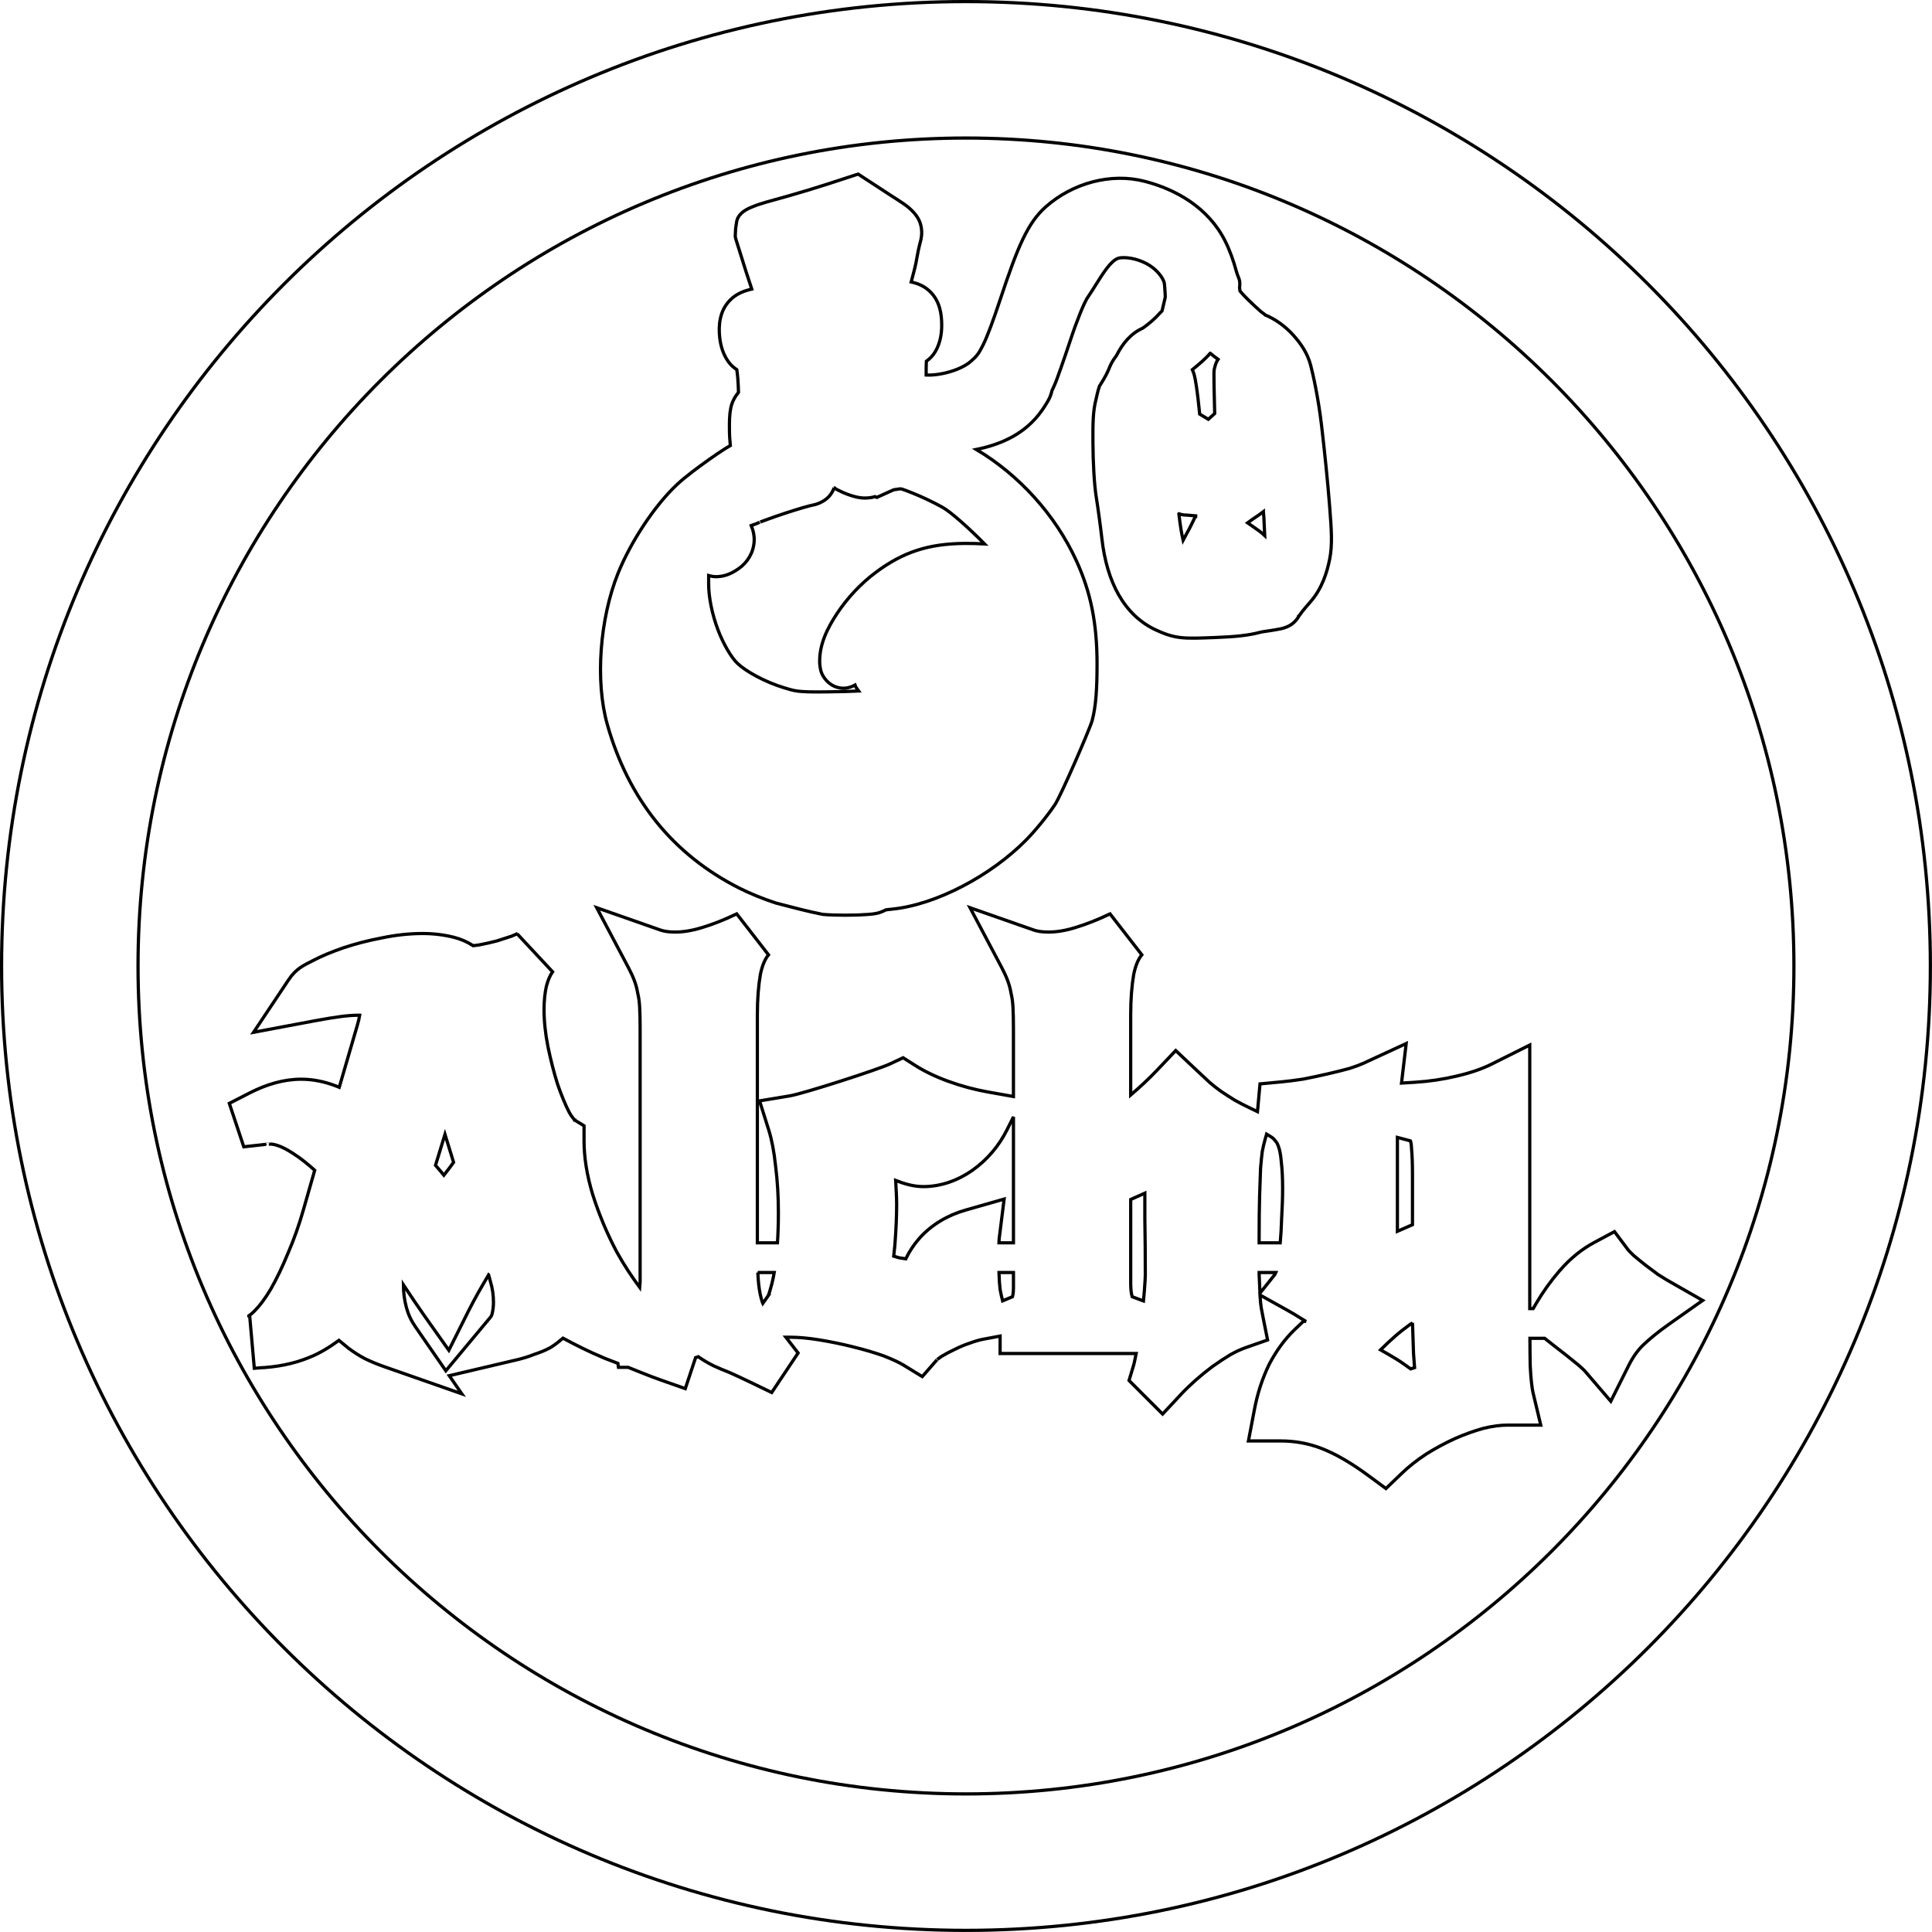
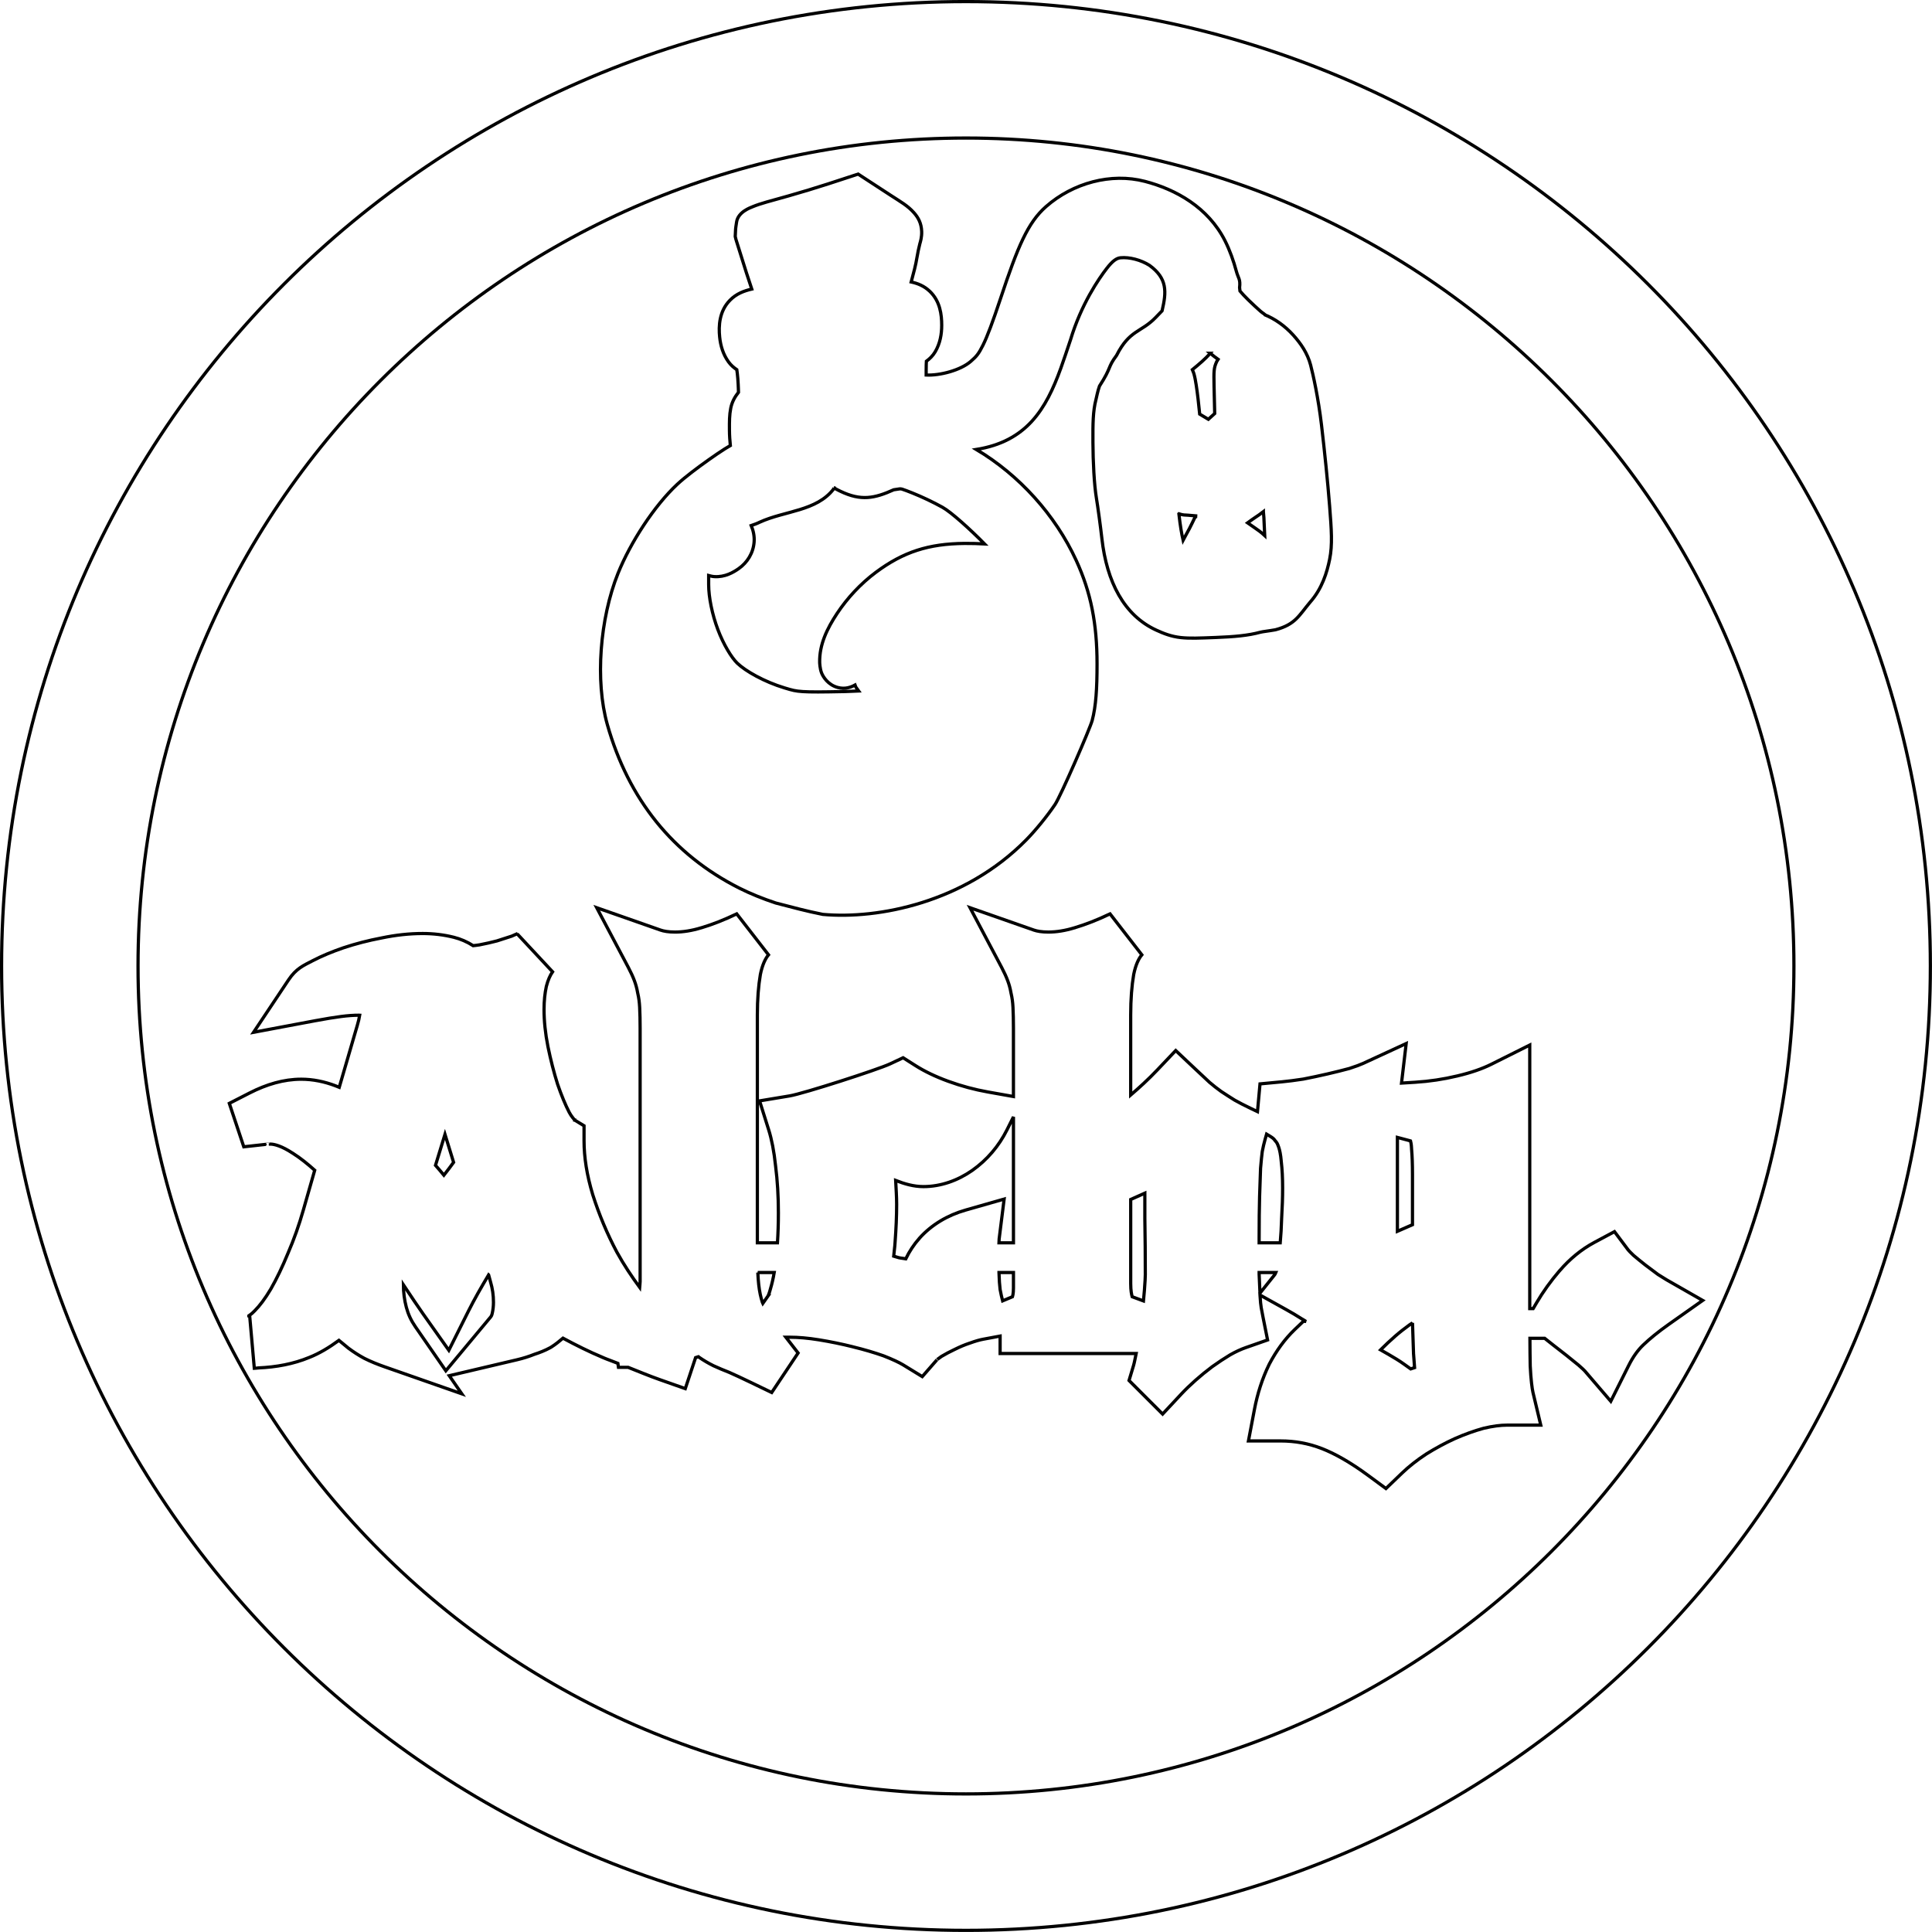
<svg xmlns="http://www.w3.org/2000/svg" version="1.2" viewBox="0 0 113.386 113.386" width="30mm" height="30mm" id="svg1" xml:space="preserve">
  <defs id="defs1">
    <clipPath clipPathUnits="userSpaceOnUse" id="cp1">
      <path d="m 275.5,535.5 c -143.78,0 -260,-116.22 -260,-260 0,-143.78 116.22,-260 260,-260 143.78,0 260,116.22 260,260 0,143.78 -116.22,260 -260,260 z" id="path1" />
    </clipPath>
    <clipPath clipPathUnits="userSpaceOnUse" id="cp1-8">
      <path d="m 275.5,535.5 c -143.78,0 -260,-116.22 -260,-260 0,-143.78 116.22,-260 260,-260 143.78,0 260,116.22 260,260 0,143.78 -116.22,260 -260,260 z" id="path1-8" />
    </clipPath>
    <clipPath clipPathUnits="userSpaceOnUse" id="cp1-6">
      <path d="m 275.5,535.5 c -143.78,0 -260,-116.22 -260,-260 0,-143.78 116.22,-260 260,-260 143.78,0 260,116.22 260,260 0,143.78 -116.22,260 -260,260 z" id="path1-85" />
    </clipPath>
  </defs>
  <style id="style1">
		tspan { white-space:pre } 
		.s0 { fill: none;stroke: #ff0000;stroke-miterlimit:100 } 
	</style>
  <g id="layer2" style="display:inline" transform="scale(0.1989225)">
    <g id="layer3" transform="scale(5.027084)">
      <path id="path2" style="fill:none;stroke:#000000;stroke-width:0.95" transform="scale(0.1989225)" d="M 569.518,284.993 A 284.525,284.525 0 0 1 284.993,569.518 284.525,284.525 0 0 1 0.468,284.993 284.525,284.525 0 0 1 284.993,0.468 284.525,284.525 0 0 1 569.518,284.993 Z" />
      <path id="path2-9" style="fill:none;stroke:#000000;stroke-width:0.95;stroke-dasharray:none" transform="scale(0.1989225)" d="M 529.262,284.993 A 244.268,244.268 0 0 1 284.993,529.262 244.268,244.268 0 0 1 40.725,284.993 244.268,244.268 0 0 1 284.993,40.725 244.268,244.268 0 0 1 529.262,284.993 Z" />
    </g>
    <path id="path3" style="font-size:145.706px;font-family:'New Rocker';-inkscape-font-specification:'New Rocker';letter-spacing:2.765px;baseline-shift:baseline;white-space:pre;display:inline;overflow:visible;opacity:1;fill:none;stroke:#000000;stroke-width:0.95;stroke-dasharray:none;stroke-opacity:1;enable-background:accumulate;stop-color:#000000;stop-opacity:1" d="m 176.054,267.806 9.337,17.644 c 0.736,1.39 1.326,2.685 1.777,3.888 0.413,1.102 0.723,2.241 0.933,3.427 l 0.039,0.216 0.049,0.216 c 0.265,1.127 0.454,2.453 0.53,3.986 0.089,1.78 0.137,3.842 0.137,6.166 v 74.748 c 0,0.64 -0.106,1.122 -0.147,1.699 -2.352,-3.202 -4.623,-6.586 -6.706,-10.368 -2.865,-5.377 -5.236,-11.029 -7.128,-16.966 -1.744,-5.771 -2.563,-11.054 -2.563,-15.886 v -4.438 l -2.769,-1.679 v -0.01 -0.01 h -0.01 v -0.01 c -0.087,-0.154 -0.922,-0.961 -1.6,-2.268 -1.113,-2.147 -2.28,-4.949 -3.436,-8.316 -1.063,-3.376 -2.018,-7.061 -2.838,-11.065 -0.78,-3.909 -1.149,-7.568 -1.149,-10.967 0,-2.576 0.25,-4.823 0.677,-6.785 0.486,-1.894 1.123,-3.302 1.836,-4.32 l -10.437,-11.193 c 0.052,-0.031 0.081,-0.065 0.098,-0.079 -0.129,0.044 -0.874,0.403 -1.718,0.756 -1.283,0.426 -2.73,0.895 -4.34,1.404 -1.621,0.423 -3.343,0.82 -5.174,1.168 -0.699,0.133 -1.22,0.146 -1.856,0.236 -1.781,-1.145 -3.724,-1.979 -5.705,-2.474 -2.976,-0.744 -6.063,-1.109 -9.19,-1.109 -3.966,0 -8.023,0.452 -12.155,1.316 -3.889,0.738 -7.608,1.695 -11.154,2.877 l -0.029,0.01 -0.039,0.01 c -3.391,1.166 -6.408,2.419 -9.092,3.819 -2.698,1.408 -4.856,2.277 -7.109,5.655 l -10.309,15.454 18.262,-3.427 c 3.007,-0.564 5.548,-0.972 7.58,-1.237 1.946,-0.254 3.701,-0.373 5.253,-0.373 0.106,0 0.106,0.026 0.206,0.029 -0.134,0.785 -0.341,1.775 -0.717,3.054 h -0.01 l -5.302,18.194 c -0.355,-0.135 -0.728,-0.319 -1.08,-0.442 -3.281,-1.25 -6.704,-1.954 -10.143,-1.954 -5.145,0 -10.241,1.513 -15.229,4.065 l -5.979,3.063 4.271,12.813 6.284,-0.697 c 0.585,-0.065 1.115,-0.091 1.1,-0.098 h 0.52 c 1.071,0 3.293,0.559 6.47,2.651 l 0.059,0.029 0.059,0.039 c 2.254,1.429 4.371,3.147 6.431,4.998 l -3.358,11.743 c -1.273,4.455 -2.764,8.652 -4.467,12.597 l -0.029,0.069 -0.029,0.069 c -1.633,3.993 -3.329,7.511 -5.066,10.555 -1.682,2.851 -3.316,4.986 -4.733,6.402 l -0.069,0.059 -0.059,0.069 c -0.927,0.971 -1.537,1.282 -1.62,1.345 v 0.01 h 0.01 c 0.031,-0.003 0.108,-0.021 0.226,-0.039 l 1.375,15.562 c 0.365,-0.007 0.697,-0.103 1.06,-0.118 v 0.02 h 0.01 c 0.025,-0.006 0.064,-0.023 0.088,-0.029 5.311,-0.223 10.377,-1.168 15.003,-3.073 3.064,-1.203 5.967,-2.989 8.807,-5.057 0.869,0.721 1.746,1.443 2.563,2.111 l 0.118,0.108 0.137,0.098 c 1.472,1.104 3.014,2.098 4.625,2.965 l 0.108,0.049 0.108,0.059 c 1.76,0.88 3.689,1.665 5.862,2.425 l 22.73,7.953 -3.702,-5.341 20.03,-4.713 c 1.823,-0.429 3.478,-0.956 5.066,-1.591 1.599,-0.514 3.154,-1.128 4.615,-1.924 l 0.226,-0.128 0.226,-0.137 c 1.193,-0.759 2.304,-1.661 3.387,-2.582 3.863,2.079 7.748,4.019 11.684,5.665 v 0.01 c 1.49,0.638 3.019,1.148 4.517,1.758 l 0.167,1.178 h 2.867 c 3.112,1.224 6.203,2.53 9.347,3.633 l 7.501,2.641 3.044,-9.151 c 0.284,-0.088 0.563,-0.174 0.844,-0.265 0.077,0.054 0.137,0.134 0.216,0.187 1.288,0.894 2.644,1.695 4.085,2.415 l 0.118,0.059 0.108,0.049 c 1.359,0.627 2.911,1.275 4.615,1.944 1.638,0.728 3.767,1.715 6.343,2.955 l 6.127,2.955 7.786,-11.664 -3.466,-4.458 c -0.059,-0.075 -0.089,-0.112 -0.147,-0.187 h 1.257 c 2.392,0 5.239,0.237 8.503,0.766 3.38,0.548 6.713,1.232 9.995,2.052 l 0.02,0.01 0.029,0.01 c 3.327,0.809 6.329,1.7 9.023,2.651 2.673,1.041 4.687,2.004 5.793,2.68 l 5.626,3.446 4.34,-4.968 c -0.061,0.069 0.466,-0.415 1.316,-0.982 1.187,-0.707 2.459,-1.388 3.849,-2.042 l 0.088,-0.039 0.079,-0.039 c 1.437,-0.719 2.845,-1.308 4.222,-1.767 l 0.118,-0.039 0.118,-0.039 c 1.517,-0.559 2.807,-0.918 3.829,-1.109 l 5.007,-0.933 v 5.145 h 40.138 c -0.256,1.197 -0.511,2.66 -0.756,3.476 l -1.345,4.477 9.907,9.907 5.528,-5.921 c 1.165,-1.249 2.55,-2.589 4.143,-4.006 1.558,-1.385 3.21,-2.731 4.958,-4.045 1.827,-1.302 3.588,-2.466 5.282,-3.486 1.659,-0.944 3.217,-1.654 4.634,-2.15 l 6.421,-2.248 -1.335,-6.677 c -0.179,-0.894 -0.359,-1.835 -0.54,-2.828 -0.124,-0.75 -0.258,-1.95 -0.344,-3.495 -0.004,-0.063 -0.006,-0.191 -0.01,-0.255 l 7.776,4.32 c 1.63,0.906 3.046,1.751 4.232,2.514 l 0.265,0.167 0.275,0.157 c 0.353,0.188 0.684,0.435 1.031,0.638 l -0.766,-0.069 -2.572,2.455 c -2.952,2.824 -5.415,6.248 -7.482,10.152 l -0.059,0.128 -0.059,0.118 c -1.978,4.072 -3.398,8.488 -4.291,13.176 l -1.767,9.288 h 9.455 c 4.328,0 8.319,0.743 12.175,2.239 3.901,1.513 8.5,4.115 13.628,7.894 l 5.312,3.908 4.752,-4.566 c 2.031,-1.95 4.41,-3.817 7.128,-5.606 2.789,-1.738 5.596,-3.254 8.434,-4.546 2.917,-1.285 5.746,-2.298 8.493,-3.054 2.669,-0.64 5.003,-0.933 6.952,-0.933 h 9.917 l -2.298,-9.632 c -0.26,-1.092 -0.631,-3.936 -0.815,-7.835 -0.053,-2.254 -0.073,-5.09 -0.088,-8.149 h 4.35 c 0.716,0.588 1.544,1.24 2.523,1.993 1.24,0.954 2.528,1.961 3.869,3.014 1.294,1.017 2.483,1.978 3.574,2.887 1.084,0.918 1.792,1.641 1.875,1.738 l 7.668,8.945 5.273,-10.545 c 1.322,-2.644 2.767,-4.588 4.242,-5.999 v -0.01 c 1.98,-1.898 4.501,-3.955 7.55,-6.107 l 10.044,-7.089 -10.673,-6.097 c -0.404,-0.231 -1.35,-0.817 -2.514,-1.561 -1.172,-0.898 -2.407,-1.823 -3.721,-2.788 -1.217,-0.957 -2.379,-1.907 -3.505,-2.857 -0.872,-0.811 -1.473,-1.476 -1.581,-1.62 l -4.026,-5.371 -5.911,3.162 c -3.85,2.053 -7.286,4.905 -10.26,8.356 h -0.01 l -0.01,0.01 c -2.606,3.04 -4.876,6.19 -6.785,9.445 l -1.011,1.728 h -1.011 v -77.753 l -11.331,5.665 c -2.616,1.308 -5.981,2.496 -10.084,3.456 l -0.02,0.01 h -0.02 c -4.026,0.963 -8.138,1.582 -12.362,1.846 l -4.016,0.245 1.375,-11.664 -12.686,5.852 c -0.768,0.355 -2.206,0.903 -4.075,1.502 -1.972,0.535 -4.134,1.074 -6.5,1.62 -2.377,0.548 -4.744,1.053 -7.118,1.512 -2.352,0.36 -4.465,0.632 -6.284,0.805 l -6.461,0.609 -0.746,8.179 -1.944,-0.923 c -1.864,-0.888 -3.453,-1.716 -4.791,-2.464 -1.371,-0.859 -2.701,-1.708 -3.986,-2.563 -1.119,-0.802 -2.262,-1.694 -3.417,-2.68 -1.306,-1.213 -2.729,-2.547 -4.31,-4.035 l -5.675,-5.351 -5.371,5.665 c -2.759,2.913 -5.362,5.256 -7.914,7.462 V 299.422 c 0,-4.651 0.324,-8.651 0.893,-11.949 0.591,-2.9 1.502,-4.701 2.396,-5.773 l -9.377,-12.077 c -3.777,1.799 -7.251,3.145 -10.378,4.075 l -0.029,0.02 h -0.029 c -2.858,0.873 -5.43,1.267 -7.766,1.267 -1.946,0 -3.355,-0.262 -4.261,-0.579 l -18.842,-6.598 9.337,17.644 c 0.736,1.39 1.326,2.695 1.777,3.898 0.413,1.103 0.723,2.231 0.933,3.417 l 0.039,0.216 0.049,0.216 c 0.265,1.127 0.454,2.453 0.53,3.986 0.089,1.78 0.137,3.842 0.137,6.166 v 20.157 l -7.56,-1.345 c -3.919,-0.697 -7.792,-1.737 -11.655,-3.142 -3.831,-1.393 -7.065,-2.967 -9.701,-4.644 l -3.633,-2.307 -3.888,1.826 c -3.573,1.677 -25.503,8.746 -29.583,9.426 l -8.876,1.473 2.7,8.591 c 0.863,2.747 1.568,6.286 2.013,10.555 l 0.01,0.088 0.01,0.088 c 0.535,4.192 0.815,8.771 0.815,13.726 0,3.047 -0.092,5.994 -0.275,8.827 h -5.93 v -67.247 c 0,-4.651 0.324,-8.641 0.893,-11.939 0.591,-2.9 1.502,-4.711 2.396,-5.783 l -9.377,-12.077 c -3.777,1.799 -7.251,3.155 -10.378,4.085 l -0.029,0.01 h -0.029 c -2.858,0.873 -5.43,1.267 -7.766,1.267 -1.946,0 -3.355,-0.262 -4.261,-0.579 z m 122.948,61.709 v 37.153 h -4.281 c 0.017,-0.596 0.041,-1.005 0.059,-1.149 l 1.473,-11.753 -11.389,3.25 c -5.271,1.506 -10.013,4.3 -13.579,8.277 l -0.01,0.01 v 0.01 c -1.63,1.826 -2.975,3.873 -4.035,6.068 -0.742,-0.144 -1.264,-0.142 -2.062,-0.324 -0.655,-0.154 -0.92,-0.306 -1.512,-0.461 0.122,-1.404 0.335,-2.626 0.412,-4.124 0.297,-3.998 0.461,-7.697 0.461,-11.105 0,-2.395 -0.178,-4.737 -0.295,-7.099 2.66,1.038 5.337,1.816 8.198,1.816 5.114,0 10.114,-1.786 14.384,-4.762 l 0.02,-0.01 0.02,-0.02 c 4.331,-3.057 7.825,-7.148 10.211,-11.92 z m 74.68,5.096 1.1,0.658 c 0.733,0.44 1.071,0.793 1.257,1.041 l 0.226,0.304 0.245,0.265 c 0.066,0.073 0.376,0.479 0.697,1.443 l 0.02,0.059 0.029,0.069 c 0.273,0.773 0.59,2.185 0.746,4.134 l 0.01,0.157 0.02,0.157 c 0.241,2.012 0.383,4.586 0.383,7.658 0,2.74 -0.099,5.646 -0.285,8.709 l -0.01,0.118 v 0.118 c -0.077,2.541 -0.212,4.93 -0.412,7.168 h -6.225 v -1.247 c 0,-5.001 0.043,-9.161 0.137,-12.45 0.094,-3.297 0.192,-6.043 0.285,-8.297 0.175,-2.078 0.343,-3.726 0.501,-4.939 0.243,-1.267 0.516,-2.448 0.815,-3.495 z m -242.4,0.059 2.543,8.257 c -0.935,1.258 -1.813,2.495 -2.857,3.79 -0.816,-1.035 -1.659,-1.94 -2.484,-2.906 z m 280.996,0.903 3.702,0.982 c 0.103,0.028 0.093,0.034 0.167,0.059 0.074,0.291 0.243,0.862 0.304,2.209 v 0.177 l 0.02,0.177 c 0.161,1.775 0.255,4.303 0.255,7.452 v 14.698 l -4.448,1.944 v -21.885 z m -74.513,16.446 v 7.492 0.069 c 0.096,5.491 0.137,10.984 0.137,16.475 0,0.594 -0.078,2.287 -0.265,4.625 -0.075,0.942 -0.194,2.11 -0.285,3.132 l -3.328,-1.237 c -0.166,-0.637 -0.432,-1.743 -0.432,-3.888 v -24.802 z m -114.189,23.417 h 4.841 c -0.311,1.807 -0.678,3.358 -1.06,4.634 l -0.049,0.177 -0.049,0.177 c -0.263,1.053 -0.581,1.717 -0.628,1.846 v 0.01 h 0.01 l -1.561,2.229 c -0.045,-0.107 -0.125,-0.207 -0.167,-0.314 -0.448,-1.383 -0.836,-3.104 -1.07,-5.214 -0.111,-1.003 -0.198,-2.19 -0.265,-3.544 z m 71.155,0 h 4.271 v 4.556 c 0,1.76 -0.267,2.452 -0.304,2.592 l -2.887,1.208 c -0.253,-1.009 -0.509,-2.003 -0.746,-3.338 -0.153,-1.21 -0.278,-2.899 -0.334,-5.017 z m 76.751,0 h 4.929 c -0.11,0.278 -0.237,0.485 -0.324,0.628 l -4.359,5.459 c -0.08,-1.539 -0.163,-3.323 -0.245,-5.606 z m -227.328,0.697 c 0.177,0.67 0.314,1.079 0.501,1.826 l 0.039,0.157 0.049,0.167 c 0.56,1.891 0.844,3.833 0.844,5.93 0,1.169 -0.126,2.257 -0.373,3.309 -0.15,0.636 -0.305,0.848 -0.442,1.011 l -13.235,15.886 -8.994,-13 c -1.256,-1.813 -2.115,-3.678 -2.661,-5.724 -0.584,-2.192 -0.855,-4.39 -0.874,-6.647 2.294,3.459 4.38,6.564 5.871,8.67 l 7.541,10.653 5.842,-11.674 c 1.664,-3.328 3.712,-6.902 5.891,-10.565 z m 272.572,14.168 0.01,0.108 c 0.098,3.521 0.195,6.461 0.295,8.846 v 0.147 l 0.02,0.157 c 0.133,1.657 0.209,2.754 0.295,3.937 l -1.149,0.373 c -1.369,-0.95 -2.594,-1.909 -4.153,-2.857 -1.55,-0.975 -3.149,-1.848 -4.733,-2.759 l 0.049,-0.049 c 1.439,-1.439 2.817,-2.725 4.114,-3.849 l 0.01,-0.01 0.01,-0.02 c 1.363,-1.193 2.829,-2.349 4.389,-3.476 0.248,-0.179 0.584,-0.369 0.844,-0.55 z" />
    <g id="path1-7" style="opacity:1;fill:none;stroke:#000000;stroke-opacity:1;stroke-width:0.95;stroke-dasharray:none" transform="translate(0.04643163)">
-       <path id="path4" style="baseline-shift:baseline;display:inline;overflow:visible;fill:none;stroke:#000000;stroke-width:0.95;stroke-dasharray:none;stroke-opacity:1;enable-background:accumulate;stop-color:#000000;stop-opacity:1" d="m 253.131,51.361 -8.896,2.906 c -2.992,0.979 -8.346,2.604 -11.556,3.505 -5.707,1.603 -8.35,2.257 -10.604,3.191 -0.757,0.313 -4.352,1.554 -4.801,4.517 -0.379,2.497 -0.271,1.668 -0.403,4.291 0.114,0.59 0.308,1.197 0.314,1.208 2.764,8.939 3.566,11.307 4.566,14.306 -2.294,0.537 -4.557,1.367 -6.451,3.309 -3.124,3.202 -3.374,7.498 -3.024,10.859 0.264,2.531 1.001,5.095 2.622,7.325 0.704,0.969 1.554,1.693 2.435,2.288 0.105,0.8 0.2,1.345 0.295,2.602 0.199,2.641 0.178,3.792 0.196,4.075 -1.055,1.328 -1.909,2.834 -2.278,4.683 -0.405,2.03 -0.401,3.927 -0.383,6.5 0.011,1.619 0.123,3.118 0.265,4.526 -0.21,0.118 -0.426,0.256 -0.638,0.383 l -0.049,0.029 c -0.308,0.185 -0.608,0.354 -0.933,0.56 -1.402,0.888 -3.052,2.008 -4.772,3.23 -3.432,2.439 -6.985,5.094 -9.298,7.256 -6.728,6.285 -13.787,17.109 -17.467,26.284 -5.305,13.225 -6.797,31.653 -3.132,44.586 6.24,22.017 19.33,38.341 38.921,48.238 3.308,1.671 7.103,3.184 10.633,4.35 l 0.088,0.029 0.088,0.029 c 4.643,1.206 9.178,2.432 13.844,3.348 1.82,0.166 4.056,0.236 6.736,0.236 2.457,0 4.69,-0.076 6.48,-0.216 0.885,-0.069 1.695,-0.142 2.523,-0.295 1.191,-0.22 2.416,-0.825 2.838,-1.051 0.148,-0.027 0.594,-0.1 1.61,-0.196 13.287,-1.255 29.552,-10.025 39.814,-20.452 2.781,-2.826 6.203,-7.039 8.483,-10.408 1.726,-2.55 10.365,-22.493 10.987,-24.841 1.124,-4.242 1.434,-9.439 1.434,-16.682 0,-11.864 -1.811,-21.096 -6.146,-30.526 -6.2,-13.486 -16.87,-25.22 -29.475,-32.735 7.296,-1.49 14.533,-4.575 19.431,-11.625 0.567,-0.816 1.08,-1.61 1.512,-2.356 0.364,-0.628 0.602,-1.065 0.844,-1.63 0.243,-0.565 0.432,-1.332 0.461,-1.473 0.058,-0.281 -0.106,0.111 0.599,-1.404 0.639,-1.374 1.216,-3.037 2.072,-5.449 0.863,-2.433 1.88,-5.413 2.867,-8.405 0.92,-2.79 1.981,-5.681 2.906,-7.973 0.449,-1.112 0.909,-2.135 1.267,-2.896 0.246,-0.523 0.601,-1.131 0.638,-1.217 -0.011,0.008 -0.065,0.077 -0.187,0.255 2.359,-3.463 4.261,-6.894 6.029,-9.19 1.768,-2.296 2.951,-3.078 4.085,-3.191 2.638,-0.262 6.053,0.633 8.601,2.258 2.445,1.559 3.968,3.767 4.32,5.096 0.003,0.057 0.071,0.502 0.108,0.903 0.052,0.569 0.106,1.326 0.147,2.131 0.068,1.331 0.038,1.046 0.029,1.326 l -0.923,3.937 -1.924,1.993 c -0.587,0.607 -1.622,1.499 -2.504,2.18 -0.441,0.34 -0.854,0.641 -1.139,0.835 -0.285,0.194 -0.71,0.352 -0.029,0.059 -3.672,1.581 -6.113,4.693 -7.835,8.09 -2.779,3.719 -1.316,3.286 -5.037,9.043 -0.581,1.649 -0.777,2.968 -1.041,3.986 -0.894,3.449 -0.92,7.098 -0.893,12.597 0.028,5.811 0.369,12.485 1.021,16.446 0.443,2.691 1.205,8.279 1.62,11.959 1.441,12.773 6.525,22.659 16.073,27.03 2.143,0.981 4.405,1.878 7.197,2.18 2.683,0.29 5.442,0.164 10.241,-0.02 5.526,-0.211 9.655,-0.574 13.226,-1.551 0.686,-0.188 2.475,-0.367 4.477,-0.727 1.926,-0.345 4.9,-0.67 6.834,-3.888 v -0.01 h 0.01 c 0.012,-0.017 0.045,-0.072 0.108,-0.187 -0.005,0.007 -0.015,0.013 -0.02,0.02 0.042,-0.074 0.086,-0.149 0.128,-0.226 -0.045,0.085 -0.079,0.152 -0.108,0.206 0.048,-0.069 0.112,-0.151 0.187,-0.255 0.201,-0.282 0.476,-0.674 0.766,-1.041 0.651,-0.823 1.503,-1.843 2.317,-2.759 3.545,-3.992 4.991,-8.834 5.763,-12.656 0.87,-4.302 0.534,-8.685 -0.01,-15.719 -0.548,-7.087 -1.476,-16.112 -2.396,-23.918 -0.949,-8.053 -2.49,-14.93 -3.211,-17.673 -0.926,-3.525 -2.922,-6.397 -5.135,-8.846 -2.411,-2.669 -5.362,-4.778 -8.562,-6.058 0.236,0.094 0.369,0.141 0.412,0.147 h 0.01 v -0.01 c -0.074,-0.086 -0.861,-0.543 -1.532,-1.129 -0.976,-0.853 -2.239,-2.037 -3.564,-3.309 -1.041,-1 -1.86,-1.919 -2.464,-2.631 -0.031,-0.427 -0.074,-0.716 -0.118,-1.011 0.287,-2.56 -0.373,-2.654 -0.962,-4.841 -0.799,-2.981 -1.928,-6.195 -3.358,-9.013 -4.989,-9.835 -14.479,-15.108 -23.614,-17.487 -9.993,-2.603 -21.244,0.48 -29.151,7.423 -5.398,4.74 -8.314,11.71 -13.402,27.021 -2.341,7.045 -3.958,11.353 -5.223,13.893 -1.293,2.593 -1.906,3.288 -3.574,4.752 -3.024,2.655 -9.18,4.248 -13.186,4.045 v -1.542 c 0,-1.475 0.033,-1.687 0.069,-2.523 0.987,-0.722 1.898,-1.613 2.592,-2.788 1.458,-2.47 1.924,-5.192 1.924,-7.825 0,-3.112 -0.45,-7.091 -3.525,-10.025 -1.662,-1.586 -3.568,-2.334 -5.479,-2.749 0.675,-2.51 1.388,-5.156 1.669,-7.04 0.163,-1.09 0.697,-3.585 0.893,-4.271 0.12,-0.418 0.603,-1.864 0.53,-3.623 -0.099,-2.386 -0.976,-4.036 -2.288,-5.508 -1.881,-2.111 -3.845,-3.161 -7.05,-5.253 z M 357.011,104.214 c 0.78,0.624 1.492,1.244 2.327,1.816 -0.134,0.223 -0.405,0.623 -0.412,0.638 -0.342,0.75 -0.543,1.467 -0.668,2.003 -0.194,0.837 -0.119,0.819 -0.128,0.982 -0.009,0.163 -0.017,0.29 -0.02,0.432 -0.006,0.284 -0.001,0.609 0,0.992 0.003,0.766 0.008,1.769 0.029,2.955 0.039,2.218 0.116,5.095 0.187,7.973 l -1.875,1.699 -2.553,-1.532 c -0.306,-3.081 -0.645,-6.137 -1.031,-8.591 -0.193,-1.228 -0.378,-2.281 -0.668,-3.309 -0.1,-0.352 -0.293,-0.777 -0.471,-1.198 1.942,-1.589 3.884,-3.206 5.282,-4.86 z m -111.018,39.706 h 0.01 c 0.022,0.017 0.108,0.086 0.137,0.108 h 0.01 l 0.01,0.01 c 0.574,0.326 1.117,0.592 1.748,0.903 1.133,0.559 2.283,0.997 3.397,1.335 0.919,0.279 2.352,0.705 4.065,0.658 h 0.01 c 0.377,-0.01 0.87,-0.038 1.424,-0.118 0.135,-0.019 0.746,-0.112 1.316,-0.295 l 0.53,0.226 4.978,-2.248 1.748,-0.265 c 0.15,-0.007 0.407,-0.027 0.707,0.069 0.721,0.23 1.821,0.649 3.093,1.159 2.738,1.097 6.061,2.658 8.856,4.212 2.575,1.432 8.31,6.636 12.391,10.8 -1.832,-0.094 -3.68,-0.167 -5.891,-0.147 -10.615,0.095 -18.055,2.493 -26.117,8.483 -4.59,3.411 -8.536,7.709 -11.497,12.185 -2.924,4.418 -5.238,9.137 -5.135,14.414 v 0.01 c 0.002,0.082 0.055,1.822 0.56,3.112 0.433,1.109 1.877,3.528 4.791,4.301 2.186,0.58 3.908,-0.091 5.106,-0.746 0.074,0.173 0.084,0.348 0.167,0.52 0.227,0.473 0.629,0.813 0.913,1.247 -1.603,0.053 -1.998,0.13 -4.212,0.177 -6.505,0.138 -10.122,0.161 -12.312,0.01 -2.228,-0.153 -3.011,-0.37 -5.39,-1.09 -6.002,-1.815 -11.537,-4.971 -13.962,-7.315 -1.663,-1.607 -4.047,-5.495 -5.705,-9.917 -1.657,-4.422 -2.71,-9.435 -2.71,-13.294 v -2.631 c 0.535,0.14 1.067,0.285 1.669,0.324 3.169,0.207 5.645,-1.273 7.177,-2.347 2.572,-1.801 4.323,-4.622 4.566,-7.874 0.128,-1.72 -0.233,-3.342 -0.854,-4.841 0.853,-0.291 1.69,-0.587 2.504,-0.992 -0.128,0.064 4.125,-1.556 7.717,-2.72 1.796,-0.582 3.589,-1.145 5.037,-1.571 1.447,-0.426 2.831,-0.739 2.631,-0.707 0.664,-0.107 1.924,-0.384 3.162,-1.109 1.611,-0.945 2.567,-2.027 3.299,-3.731 0.045,-0.105 0.019,-0.2 0.059,-0.304 z m 126.698,7.04 c 0.029,0.541 0.125,1.221 0.147,1.718 l 0.245,5.331 c -1.005,-0.941 -2.006,-1.666 -2.955,-2.298 -0.859,-0.572 -1.425,-0.987 -2.091,-1.453 0.681,-0.497 1.291,-0.963 2.18,-1.551 0.809,-0.536 1.636,-1.091 2.474,-1.748 z m -24.929,0.628 c 0.571,0.184 1.149,0.328 1.512,0.344 1.921,0.085 1.965,0.173 3.446,0.265 -0.005,0.074 -0.006,0.12 -0.01,0.187 h -0.01 v -0.01 -0.01 h -0.01 -0.01 l -0.01,0.01 -0.01,0.01 -0.01,0.01 c -0.251,0.322 -1.342,2.899 -2.788,5.41 -0.288,0.5 -0.57,1.039 -0.854,1.581 -0.419,-1.816 -0.835,-4.163 -1.247,-7.796 z" />
+       <path id="path4" style="baseline-shift:baseline;display:inline;overflow:visible;fill:none;stroke:#000000;stroke-width:0.95;stroke-dasharray:none;stroke-opacity:1;enable-background:accumulate;stop-color:#000000;stop-opacity:1" d="m 253.131,51.361 -8.896,2.906 c -2.992,0.979 -8.346,2.604 -11.556,3.505 -5.707,1.603 -8.35,2.257 -10.604,3.191 -0.757,0.313 -4.352,1.554 -4.801,4.517 -0.379,2.497 -0.271,1.668 -0.403,4.291 0.114,0.59 0.308,1.197 0.314,1.208 2.764,8.939 3.566,11.307 4.566,14.306 -2.294,0.537 -4.557,1.367 -6.451,3.309 -3.124,3.202 -3.374,7.498 -3.024,10.859 0.264,2.531 1.001,5.095 2.622,7.325 0.704,0.969 1.554,1.693 2.435,2.288 0.105,0.8 0.2,1.345 0.295,2.602 0.199,2.641 0.178,3.792 0.196,4.075 -1.055,1.328 -1.909,2.834 -2.278,4.683 -0.405,2.03 -0.401,3.927 -0.383,6.5 0.011,1.619 0.123,3.118 0.265,4.526 -0.21,0.118 -0.426,0.256 -0.638,0.383 l -0.049,0.029 c -0.308,0.185 -0.608,0.354 -0.933,0.56 -1.402,0.888 -3.052,2.008 -4.772,3.23 -3.432,2.439 -6.985,5.094 -9.298,7.256 -6.728,6.285 -13.787,17.109 -17.467,26.284 -5.305,13.225 -6.797,31.653 -3.132,44.586 6.24,22.017 19.33,38.341 38.921,48.238 3.308,1.671 7.103,3.184 10.633,4.35 l 0.088,0.029 0.088,0.029 c 4.643,1.206 9.178,2.432 13.844,3.348 16.339,1.486 41.814,-3.494 60.001,-21.974 2.781,-2.826 6.203,-7.039 8.483,-10.408 1.726,-2.55 10.365,-22.493 10.987,-24.841 1.124,-4.242 1.434,-9.439 1.434,-16.682 0,-11.864 -1.811,-21.096 -6.146,-30.526 -6.2,-13.486 -16.87,-25.22 -29.475,-32.735 14.867,-2.384 20.553,-11.857 24.919,-23.938 0.863,-2.433 1.88,-5.413 2.867,-8.405 3.173,-10.551 8.399,-18.094 10.653,-21.021 1.768,-2.296 2.951,-3.078 4.085,-3.191 2.638,-0.262 6.053,0.633 8.601,2.258 5.24,3.868 5.014,7.711 3.682,13.392 l -1.924,1.993 c -4.298,4.446 -7.657,3.564 -11.507,11.164 -2.779,3.719 -1.316,3.286 -5.037,9.043 -0.581,1.649 -0.777,2.968 -1.041,3.986 -0.894,3.449 -0.92,7.098 -0.893,12.597 0.028,5.811 0.369,12.485 1.021,16.446 0.443,2.691 1.205,8.279 1.62,11.959 1.441,12.773 6.525,22.659 16.073,27.03 2.143,0.981 4.405,1.878 7.197,2.18 2.683,0.29 5.442,0.164 10.241,-0.02 5.526,-0.211 9.655,-0.574 13.226,-1.551 0.686,-0.188 2.475,-0.367 4.477,-0.727 5.898,-1.574 6.908,-4.194 10.221,-8.14 3.545,-3.992 4.991,-8.834 5.763,-12.656 0.87,-4.302 0.534,-8.685 -0.01,-15.719 -0.548,-7.087 -1.476,-16.112 -2.396,-23.918 -0.949,-8.053 -2.49,-14.93 -3.211,-17.673 -0.926,-3.525 -2.922,-6.397 -5.135,-8.846 -2.411,-2.669 -5.362,-4.778 -8.562,-6.058 0.236,0.094 0.369,0.141 0.412,0.147 h 0.01 v -0.01 c -0.074,-0.086 -0.861,-0.543 -1.532,-1.129 -0.976,-0.853 -2.239,-2.037 -3.564,-3.309 -1.041,-1 -1.86,-1.919 -2.464,-2.631 -0.031,-0.427 -0.074,-0.716 -0.118,-1.011 0.287,-2.56 -0.373,-2.654 -0.962,-4.841 -0.799,-2.981 -1.928,-6.195 -3.358,-9.013 -4.989,-9.835 -14.479,-15.108 -23.614,-17.487 -9.993,-2.603 -21.244,0.48 -29.151,7.423 -5.398,4.74 -8.314,11.71 -13.402,27.021 -2.341,7.045 -3.958,11.353 -5.223,13.893 -1.293,2.593 -1.906,3.288 -3.574,4.752 -3.024,2.655 -9.18,4.248 -13.186,4.045 v -1.542 c 0,-1.475 0.033,-1.687 0.069,-2.523 0.987,-0.722 1.898,-1.613 2.592,-2.788 1.458,-2.47 1.924,-5.192 1.924,-7.825 0,-3.112 -0.45,-7.091 -3.525,-10.025 -1.662,-1.586 -3.568,-2.334 -5.479,-2.749 0.675,-2.51 1.388,-5.156 1.669,-7.04 0.163,-1.09 0.697,-3.585 0.893,-4.271 0.12,-0.418 0.603,-1.864 0.53,-3.623 -0.099,-2.386 -0.976,-4.036 -2.288,-5.508 -1.881,-2.111 -3.845,-3.161 -7.05,-5.253 z M 357.011,104.214 c 0.78,0.624 1.492,1.244 2.327,1.816 -0.134,0.223 -0.405,0.623 -0.412,0.638 -0.879,1.924 -0.869,2.739 -0.785,7.364 0.039,2.218 0.116,5.095 0.187,7.973 l -1.875,1.699 -2.553,-1.532 c -0.306,-3.081 -0.645,-6.137 -1.031,-8.591 -0.193,-1.228 -0.378,-2.281 -0.668,-3.309 -0.1,-0.352 -0.293,-0.777 -0.471,-1.198 1.942,-1.589 3.884,-3.206 5.282,-4.86 z m -111.018,39.706 h 0.01 c 0.022,0.017 0.108,0.086 0.137,0.108 h 0.01 l 0.01,0.01 c 0.574,0.326 1.117,0.592 1.748,0.903 6.047,2.904 10.024,2.131 15.72,-0.442 l 1.748,-0.265 c 0.15,-0.007 0.407,-0.027 0.707,0.069 0.721,0.23 1.821,0.649 3.093,1.159 2.738,1.097 6.061,2.658 8.856,4.212 2.575,1.432 8.31,6.636 12.391,10.8 -1.832,-0.094 -3.68,-0.167 -5.891,-0.147 -10.615,0.095 -18.055,2.493 -26.117,8.483 -4.59,3.411 -8.536,7.709 -11.497,12.185 -2.924,4.418 -5.238,9.137 -5.135,14.414 v 0.01 c 0.002,0.082 0.055,1.822 0.56,3.112 0.433,1.109 1.877,3.528 4.791,4.301 2.186,0.58 3.908,-0.091 5.106,-0.746 0.074,0.173 0.084,0.348 0.167,0.52 0.227,0.473 0.629,0.813 0.913,1.247 -1.603,0.053 -1.998,0.13 -4.212,0.177 -6.505,0.138 -10.122,0.161 -12.312,0.01 -2.228,-0.153 -3.011,-0.37 -5.39,-1.09 -6.002,-1.815 -11.537,-4.971 -13.962,-7.315 -1.663,-1.607 -4.047,-5.495 -5.705,-9.917 -1.657,-4.422 -2.71,-9.435 -2.71,-13.294 v -2.631 c 0.535,0.14 1.067,0.285 1.669,0.324 3.169,0.207 5.645,-1.273 7.177,-2.347 2.572,-1.801 4.323,-4.622 4.566,-7.874 0.128,-1.72 -0.233,-3.342 -0.854,-4.841 0.853,-0.291 1.69,-0.587 2.504,-0.992 7.445,-3.41 16.77,-3.209 21.846,-9.838 0.045,-0.105 0.019,-0.2 0.059,-0.304 z m 126.698,7.04 c 0.029,0.541 0.125,1.221 0.147,1.718 l 0.245,5.331 c -1.005,-0.941 -2.006,-1.666 -2.955,-2.298 -0.859,-0.572 -1.425,-0.987 -2.091,-1.453 0.681,-0.497 1.291,-0.963 2.18,-1.551 0.809,-0.536 1.636,-1.091 2.474,-1.748 z m -24.929,0.628 c 0.571,0.184 1.149,0.328 1.512,0.344 1.921,0.085 1.965,0.173 3.446,0.265 -0.005,0.074 -0.006,0.12 -0.01,0.187 h -0.01 v -0.01 -0.01 h -0.01 -0.01 l -0.01,0.01 -0.01,0.01 -0.01,0.01 c -0.251,0.322 -1.342,2.899 -2.788,5.41 -0.288,0.5 -0.57,1.039 -0.854,1.581 -0.419,-1.816 -0.835,-4.163 -1.247,-7.796 z" />
    </g>
  </g>
  <style id="style1-2">
		tspan { white-space:pre } 
		.s0 { fill: none;stroke: #ff0000;stroke-miterlimit:100 } 
	</style>
  <style id="style1-7">
		tspan { white-space:pre } 
		.s0 { fill: none;stroke: #ff0000;stroke-miterlimit:100 } 
	</style>
</svg>
